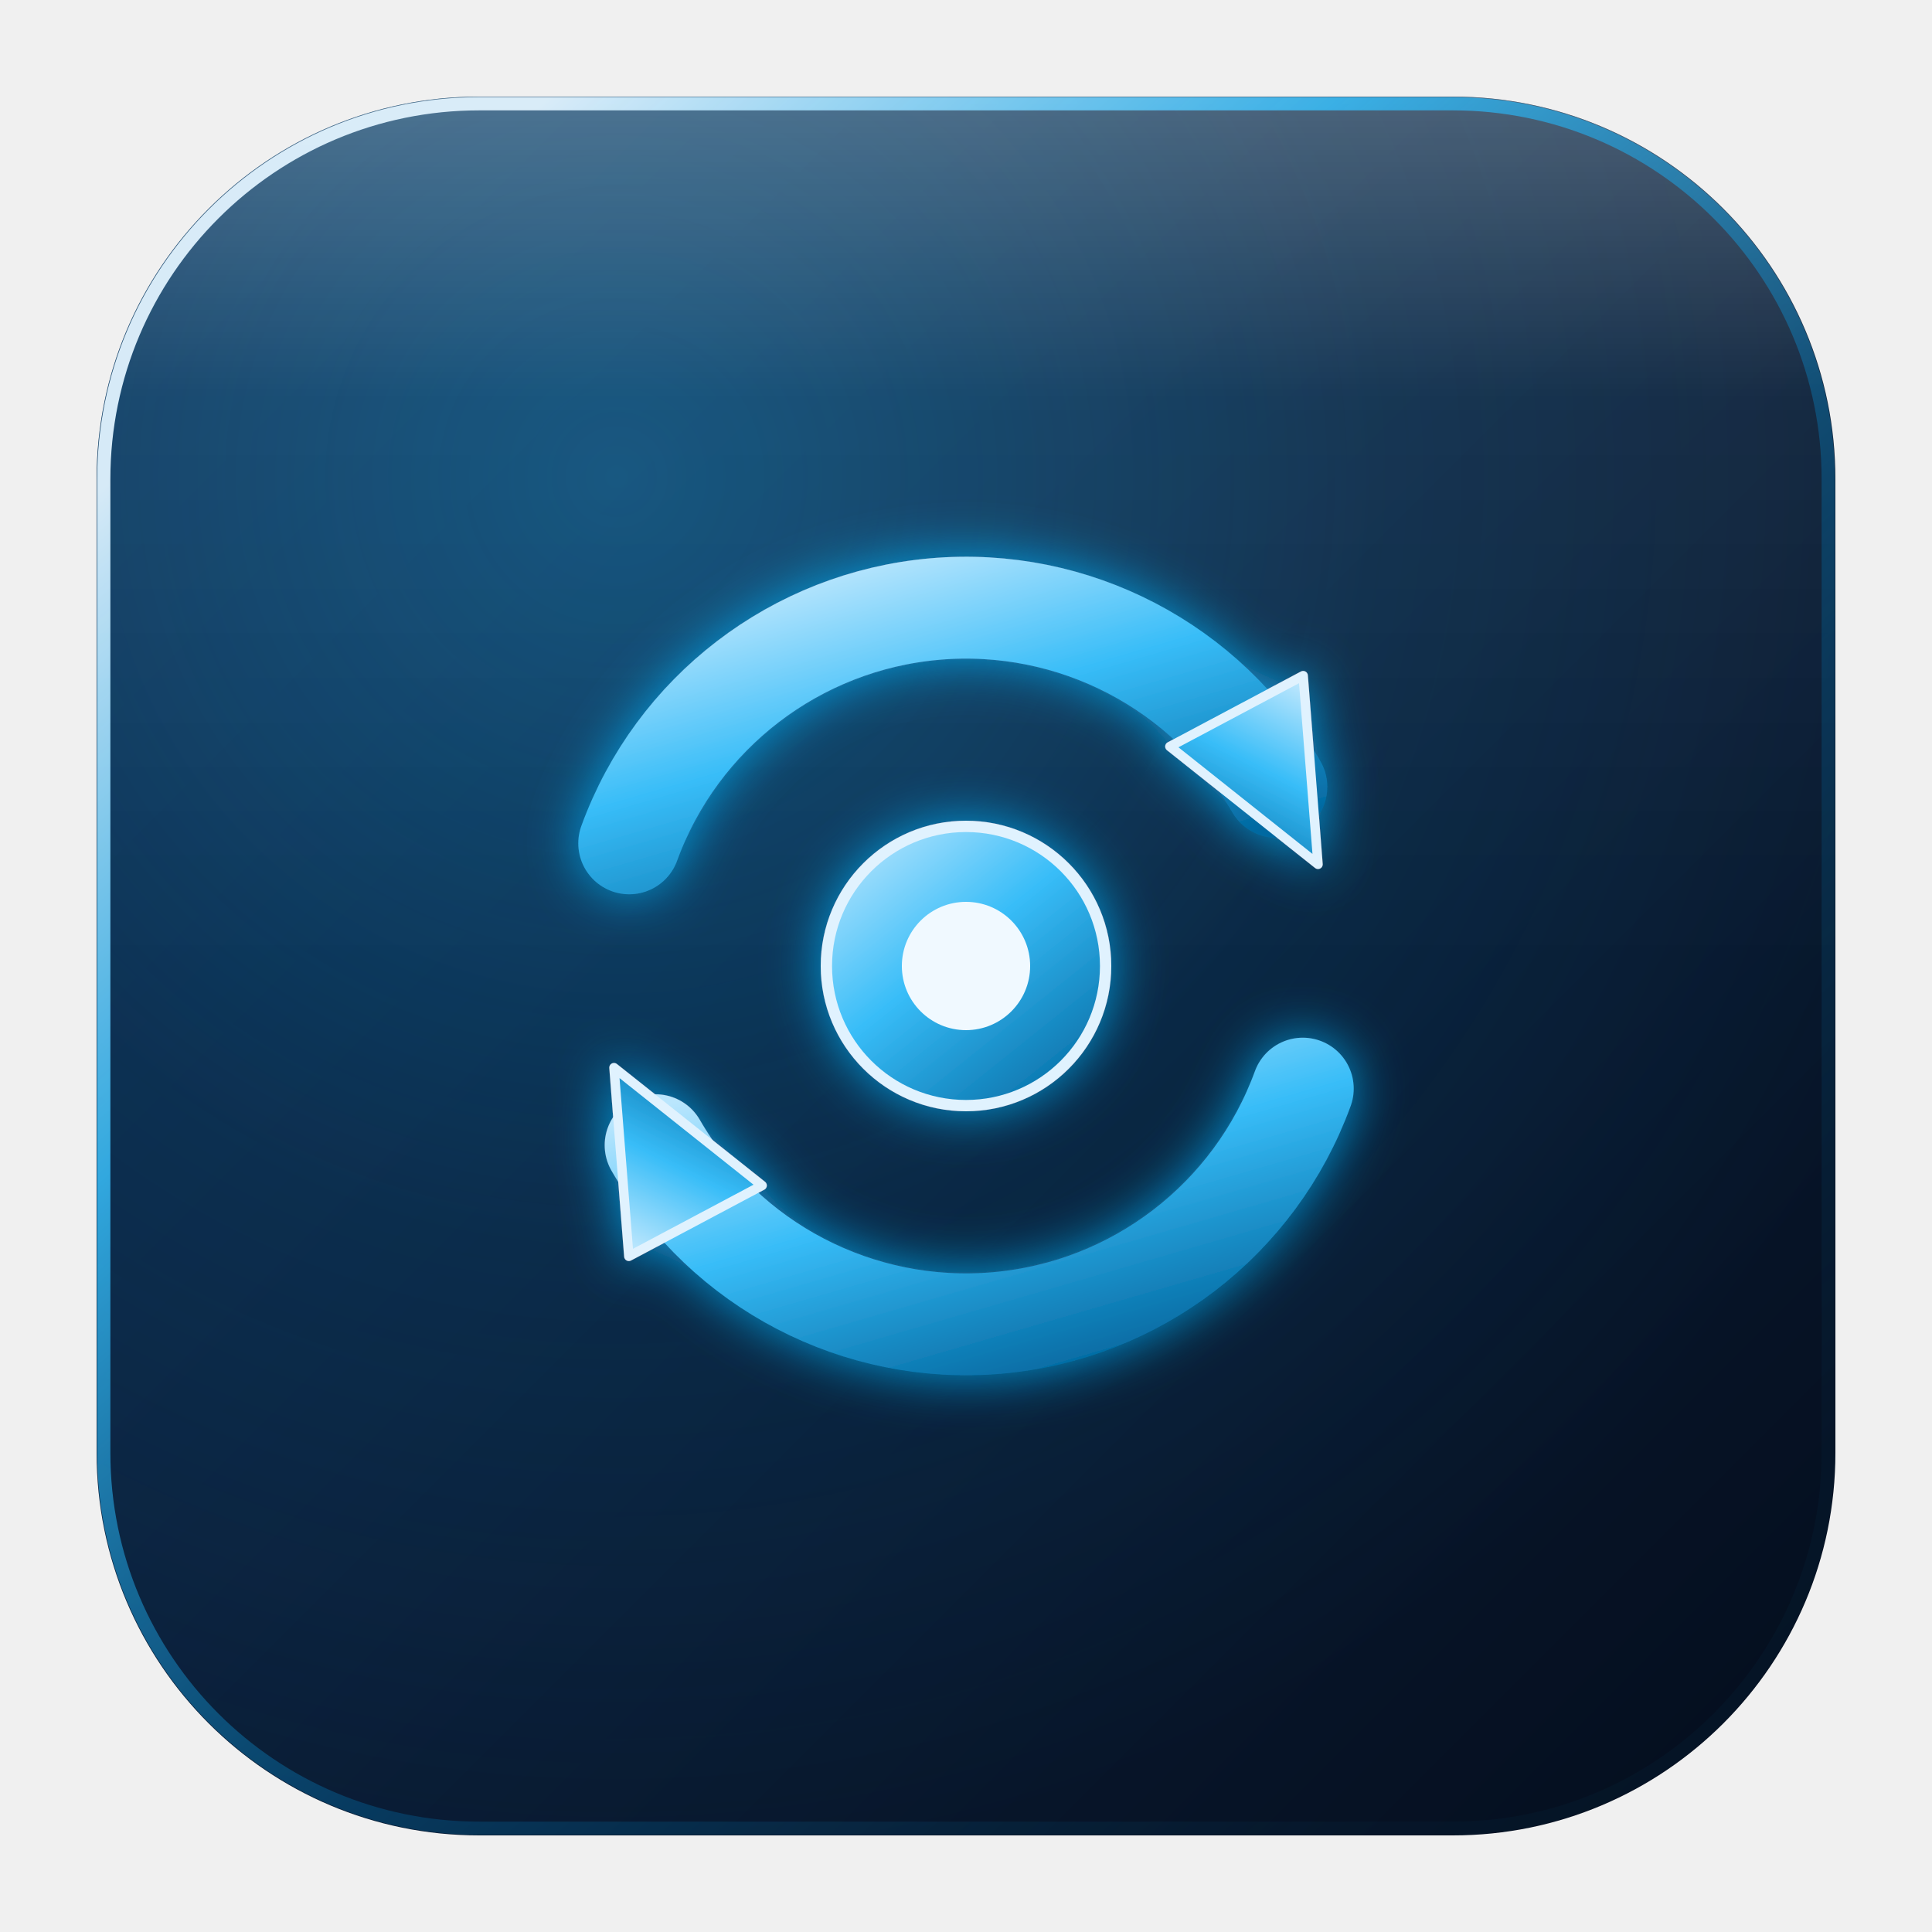
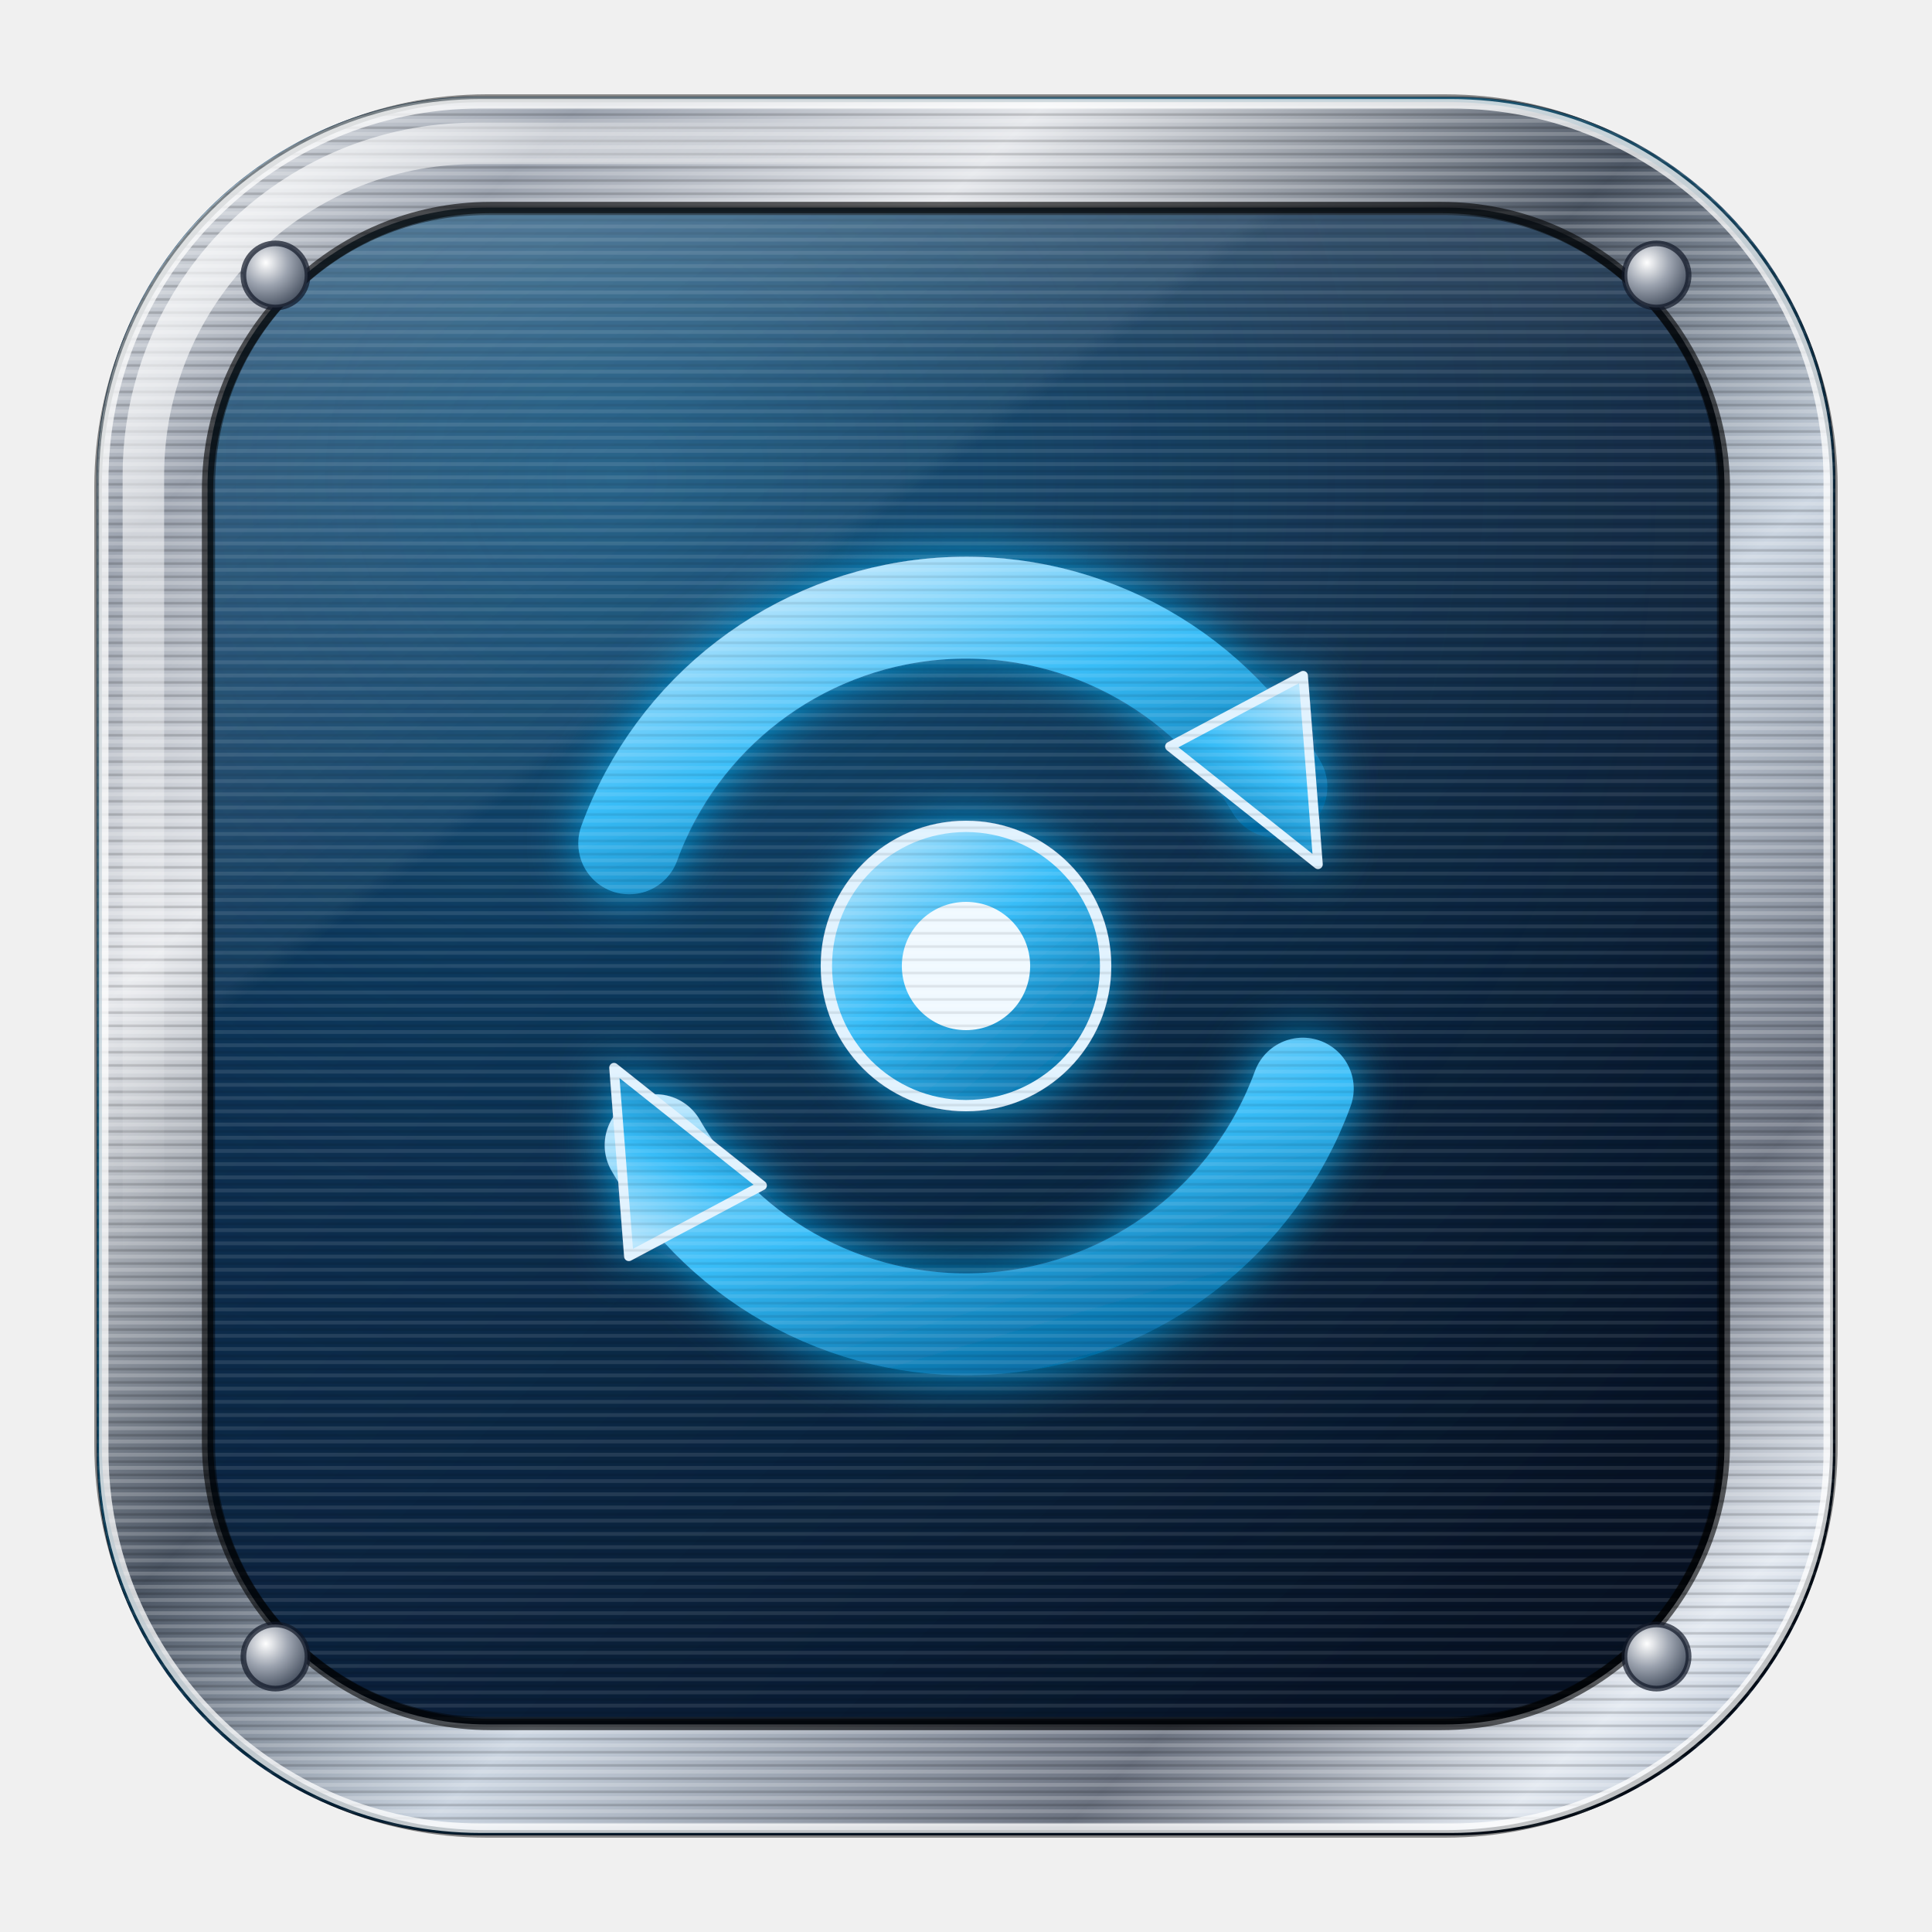
<svg xmlns="http://www.w3.org/2000/svg" viewBox="0 0 1024 1024" width="1024" height="1024">
  <defs>
    <filter id="tfe-glow" x="-40%" y="-40%" width="180%" height="180%">
      <feDropShadow dx="0" dy="0" stdDeviation="14" flood-color="#0EA5E9" flood-opacity="0.9" />
    </filter>
    <filter id="tfe-sh" x="-20%" y="-20%" width="140%" height="140%">
      <feDropShadow dx="-8" dy="16" stdDeviation="14" flood-color="#000" flood-opacity="0.85" />
    </filter>
    <linearGradient id="tfe-base" x1="0%" y1="0%" x2="100%" y2="100%">
      <stop offset="0%" stop-color="#0F2A4D" />
      <stop offset="45%" stop-color="#0B1F3A" />
      <stop offset="100%" stop-color="#040D1C" />
    </linearGradient>
    <radialGradient id="tfe-bg" cx="30%" cy="22%" r="80%">
      <stop offset="0%" stop-color="#0EA5E9" stop-opacity="0.34" />
      <stop offset="55%" stop-color="#0EA5E9" stop-opacity="0.1" />
      <stop offset="100%" stop-color="#0EA5E9" stop-opacity="0" />
    </radialGradient>
    <linearGradient id="tfe-rim" x1="15%" y1="10%" x2="85%" y2="90%">
      <stop offset="0%" stop-color="#E0F2FE" stop-opacity="0.95" />
      <stop offset="28%" stop-color="#38BDF8" stop-opacity="0.85" />
      <stop offset="62%" stop-color="#0369A1" stop-opacity="0.4" />
      <stop offset="100%" stop-color="#082F49" stop-opacity="0.15" />
    </linearGradient>
    <linearGradient id="tfe-spec" x1="0" y1="0" x2="0" y2="1">
      <stop offset="0%" stop-color="#fff" stop-opacity="0.26" />
      <stop offset="35%" stop-color="#fff" stop-opacity="0.05" />
      <stop offset="100%" stop-color="#fff" stop-opacity="0" />
    </linearGradient>
    <clipPath id="tfe-clip">
      <rect x="51.2" y="51.2" width="921.6" height="921.6" rx="202.75" ry="202.75" />
    </clipPath>
    <linearGradient id="tfe-ar" x1="10%" y1="0%" x2="90%" y2="100%">
      <stop offset="0%" stop-color="#BAE6FD" />
      <stop offset="45%" stop-color="#38BDF8" />
      <stop offset="100%" stop-color="#0369A1" />
    </linearGradient>
  </defs>
  <g clip-path="url(#tfe-clip)">
    <rect x="51.2" y="51.2" width="921.6" height="921.6" fill="url(#tfe-base)" />
    <rect x="51.2" y="51.2" width="921.6" height="921.6" fill="url(#tfe-bg)" />
    <rect x="51.2" y="51.2" width="921.6" height="460" fill="url(#tfe-spec)" />
  </g>
  <rect x="55" y="55" width="914" height="914" rx="199" ry="199" fill="none" stroke="url(#tfe-rim)" stroke-width="7" />
  <g filter="url(#tfe-glow)">
    <path d="M333.5 447.0 A190 190 0 0 1 676.5 417.0" fill="none" stroke="url(#tfe-ar)" stroke-width="54" stroke-linecap="round" />
    <path d="M690.5 577.0 A190 190 0 0 1 347.5 607.0" fill="none" stroke="url(#tfe-ar)" stroke-width="54" stroke-linecap="round" />
    <path d="M-52 -40 L40 0 L-52 40 Z" fill="url(#tfe-ar)" transform="translate(679.8 422.8) rotate(422)" stroke="#E0F2FE" stroke-width="5" stroke-linejoin="round" />
    <path d="M-52 -40 L40 0 L-52 40 Z" fill="url(#tfe-ar)" transform="translate(344.2 601.2) rotate(242)" stroke="#E0F2FE" stroke-width="5" stroke-linejoin="round" />
    <circle cx="512" cy="512" r="74" fill="url(#tfe-ar)" stroke="#E0F2FE" stroke-width="6" />
    <circle cx="512" cy="512" r="34" fill="#F0F9FF" />
  </g>
+   <defs>
+     <linearGradient id="mkm-aco" gradientUnits="userSpaceOnUse" x1="60" y1="40" x2="964" y2="984">
+       <stop offset="0" stop-color="#F8FAFC" />
+       <stop offset=".14" stop-color="#9CA3AF" />
+       <stop offset=".27" stop-color="#E5E7EB" />
+       <stop offset=".45" stop-color="#4B5563" />
+       <stop offset=".6" stop-color="#CBD5E1" />
+       <stop offset=".78" stop-color="#6B7280" />
+       <stop offset=".9" stop-color="#E2E8F0" />
+       <stop offset="1" stop-color="#94A3B8" />
+     </linearGradient>
+     <pattern id="mkm-escovado" width="1024" height="7" patternUnits="userSpaceOnUse">
+       <rect width="1024" height="7" fill="#fff" fill-opacity="0" />
+       <rect y="0" width="1024" height="2" fill="#fff" fill-opacity=".20" />
+       <rect y="4" width="1024" height="1.4" fill="#000" fill-opacity=".16" />
+     </pattern>
+     <linearGradient id="mkm-brilho" gradientUnits="userSpaceOnUse" x1="80" y1="60" x2="620" y2="520">
+       <stop offset="0" stop-color="#fff" stop-opacity=".95" />
+       <stop offset=".55" stop-color="#fff" stop-opacity=".0" />
+     </linearGradient>
+     <linearGradient id="mkm-reflexo" gradientUnits="userSpaceOnUse" x1="100" y1="100" x2="700" y2="900">
+       <stop offset="0" stop-color="#fff" stop-opacity=".16" />
+       <stop offset=".35" stop-color="#fff" stop-opacity=".04" />
+       <stop offset=".36" stop-color="#fff" stop-opacity="0" />
+     </linearGradient>
+     <clipPath id="mkm-placa">
+       <rect x="51.2" y="51.2" width="921.6" height="921.6" rx="202.75" ry="202.75" />
+     </clipPath>
+     <radialGradient id="mkm-parafuso" cx=".35" cy=".3" r=".8">
+       <stop offset="0" stop-color="#fff" />
+       <stop offset=".45" stop-color="#9CA3AF" />
+       <stop offset="1" stop-color="#374151" />
+     </radialGradient>
+   </defs>
+   <g clip-path="url(#mkm-placa)">
+     <rect x="51.2" y="51.2" width="921.6" height="921.6" fill="url(#mkm-escovado)" opacity=".5" />
+     <rect x="51.2" y="51.2" width="921.6" height="921.6" fill="url(#mkm-reflexo)" />
+   </g>
+   <rect x="82" y="82" width="860" height="860" rx="176" ry="176" fill="none" stroke="#000" stroke-opacity=".45" stroke-width="64" />
+   <rect x="82" y="82" width="860" height="860" rx="176" ry="176" fill="none" stroke="url(#mkm-aco)" stroke-width="56" />
+   <rect x="82" y="82" width="860" height="860" rx="176" ry="176" fill="none" stroke="url(#mkm-escovado)" stroke-width="56" />
+   <rect x="55" y="55" width="914" height="914" rx="200" ry="200" fill="none" stroke="#fff" stroke-opacity=".75" stroke-width="5" />
+   <rect x="110" y="110" width="804" height="804" rx="150" ry="150" fill="none" stroke="#000" stroke-opacity=".6" stroke-width="6" />
+   <rect x="82" y="82" width="860" height="860" rx="176" ry="176" fill="none" stroke="url(#mkm-brilho)" stroke-width="22" transform="translate(-6 -6)" opacity=".9" />
+   <g stroke="#111827" stroke-opacity=".7" stroke-width="3">
+     <circle cx="146" cy="146" r="17" fill="url(#mkm-parafuso)" />
+     <circle cx="878" cy="146" r="17" fill="url(#mkm-parafuso)" />
+     <circle cx="146" cy="878" r="17" fill="url(#mkm-parafuso)" />
+     <circle cx="878" cy="878" r="17" fill="url(#mkm-parafuso)" />
+   </g>
</svg>
